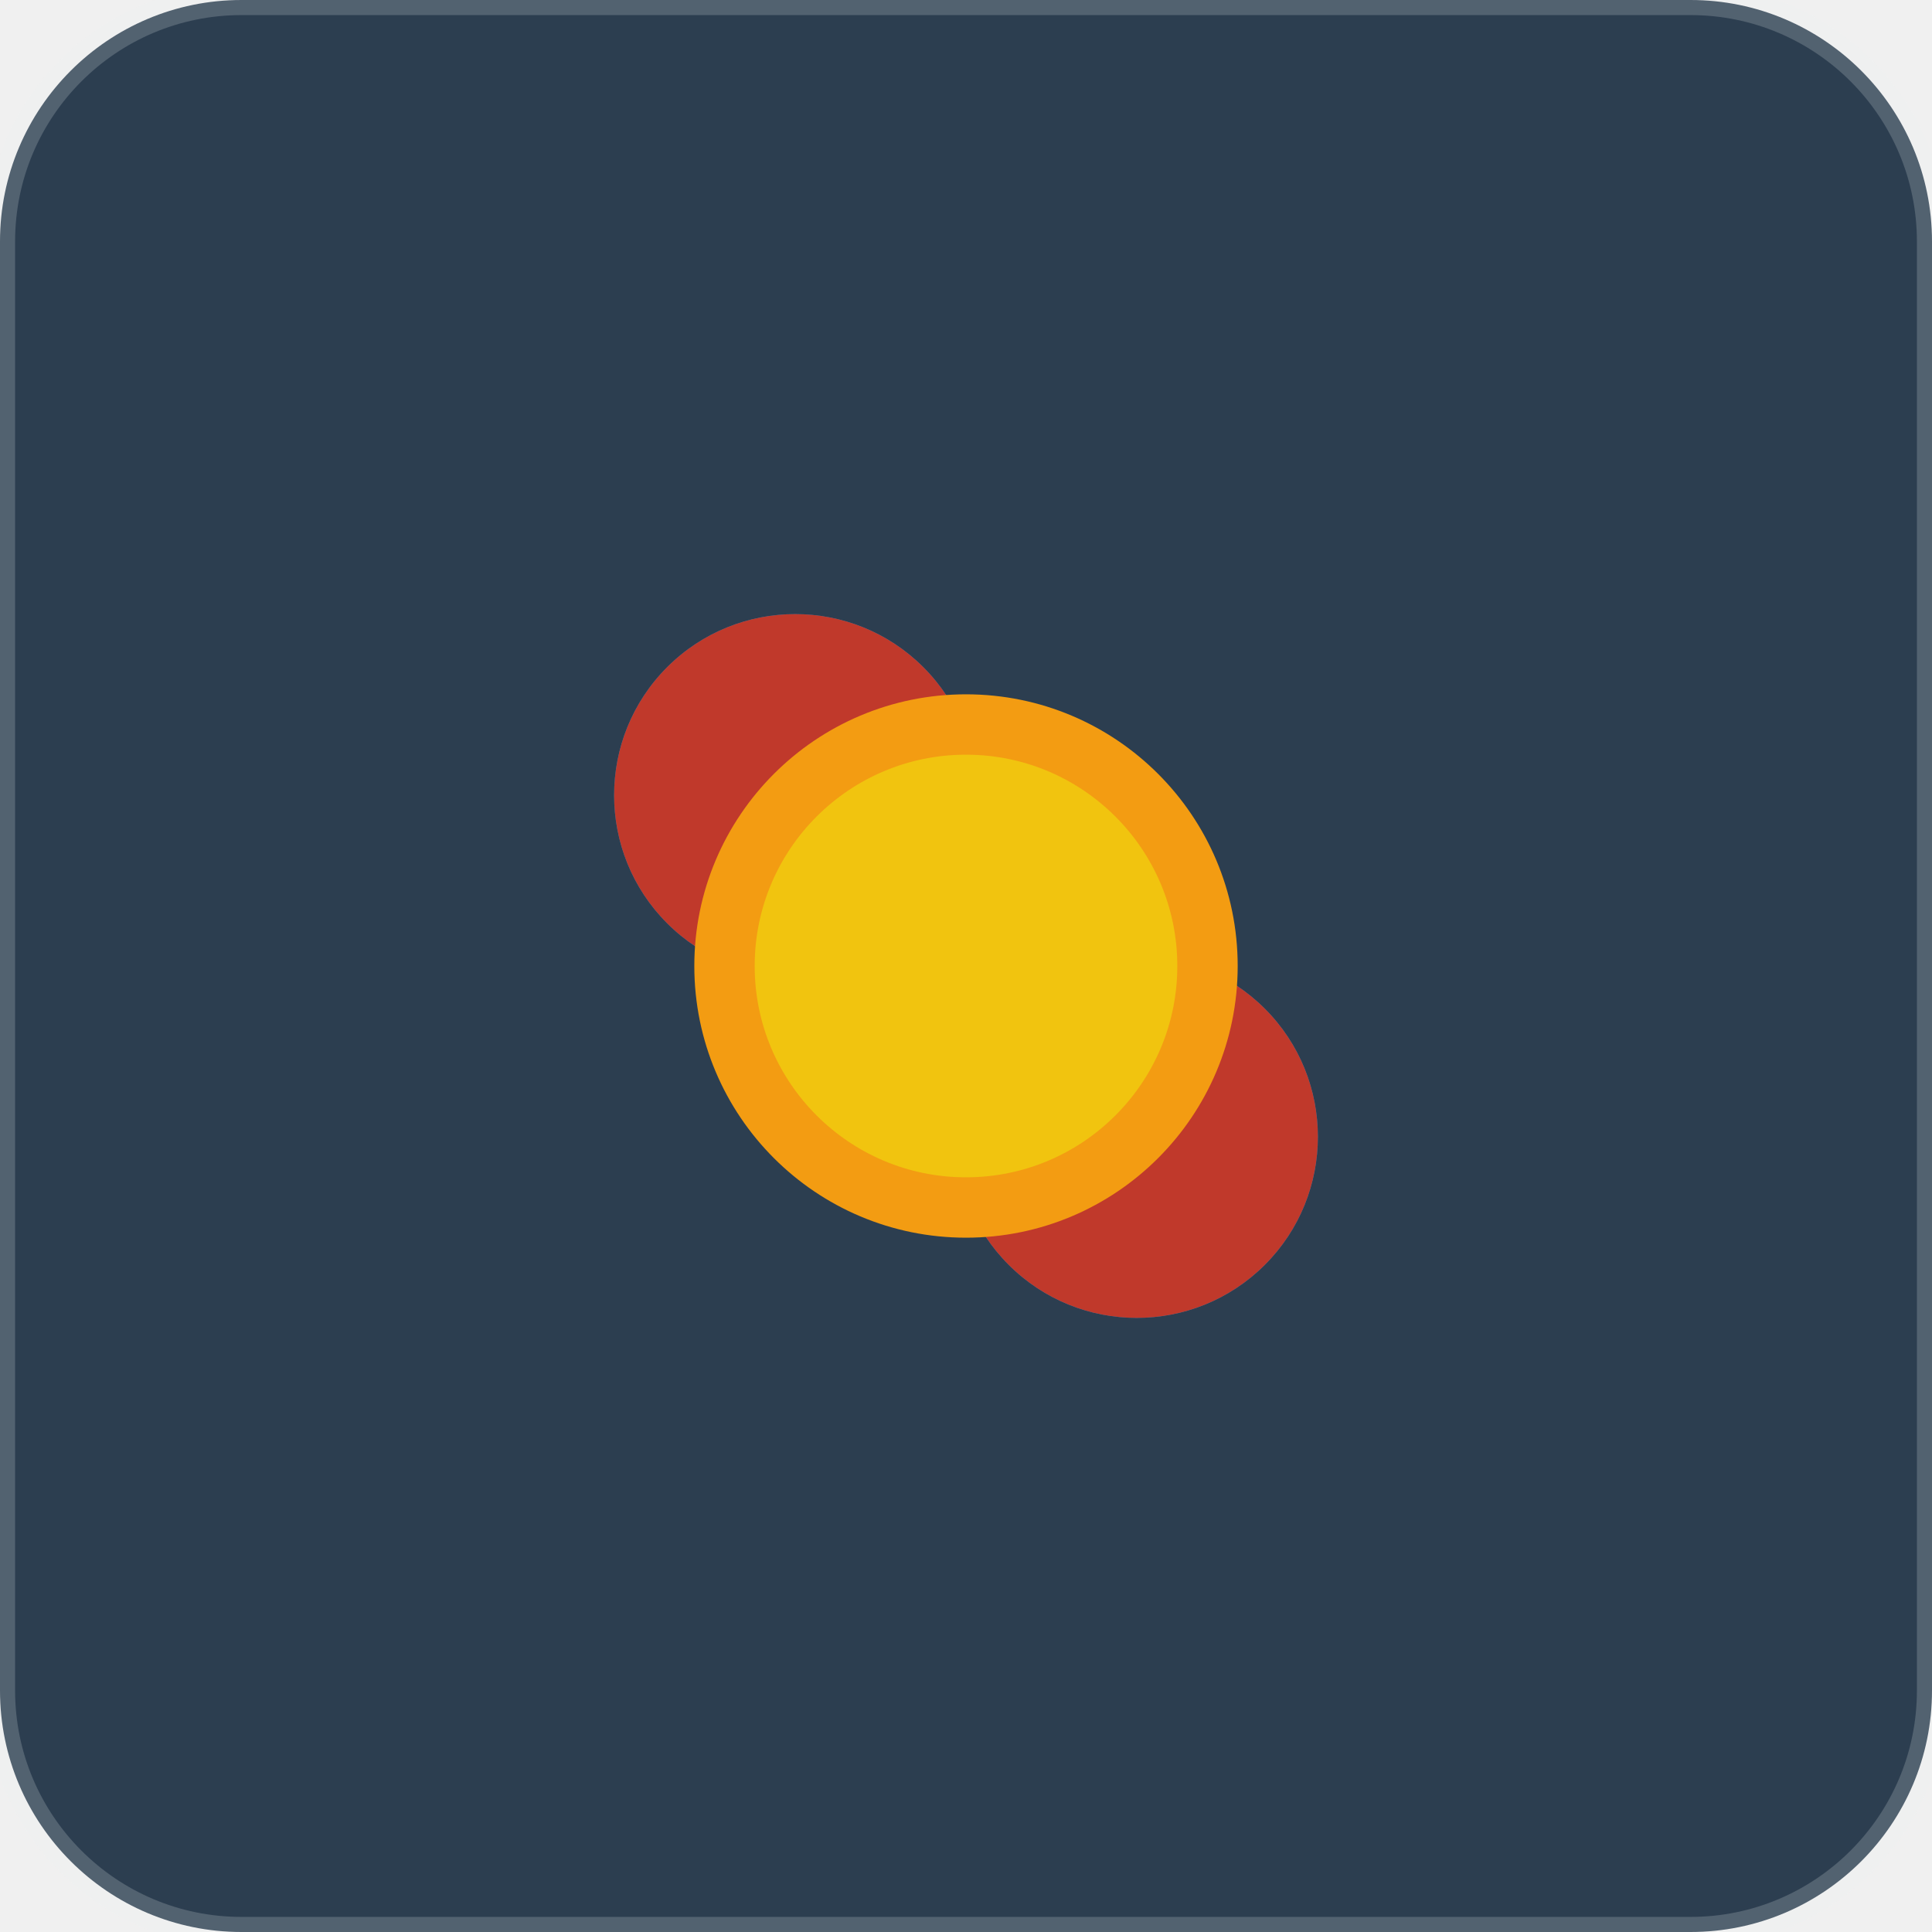
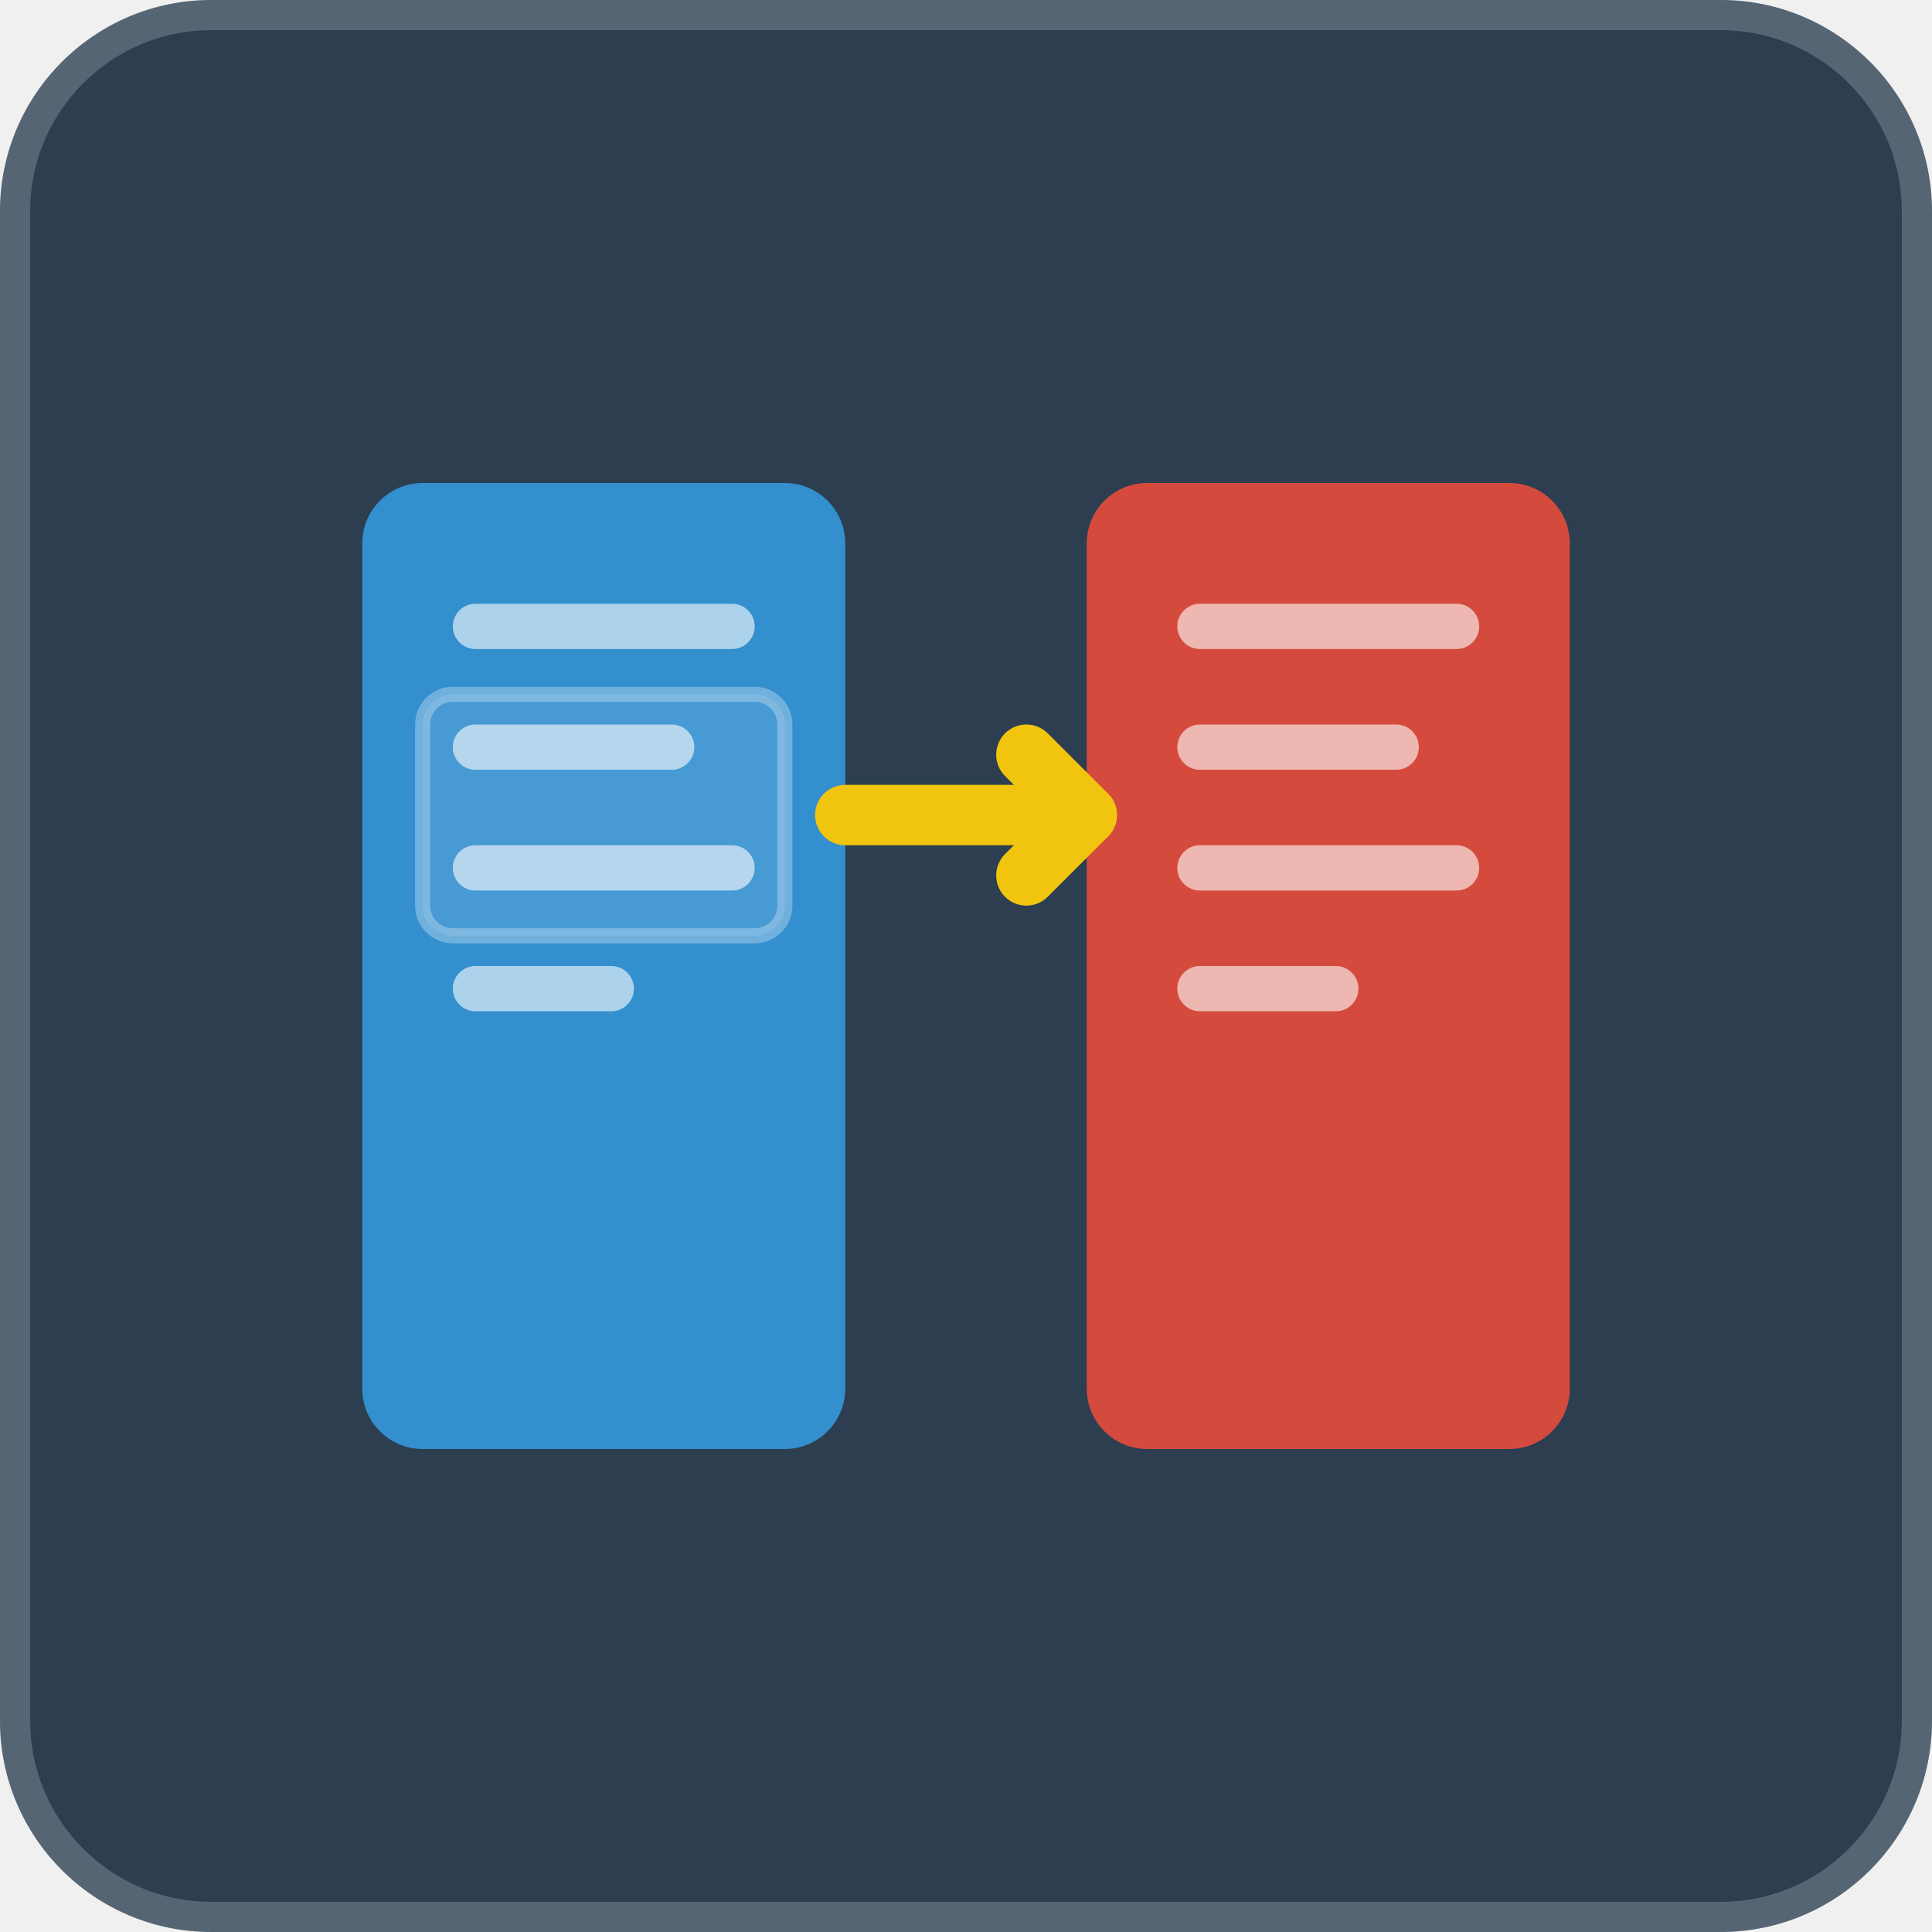
<svg xmlns="http://www.w3.org/2000/svg" width="128" height="128" viewBox="0 0 128 128">
-   <rect width="128" height="128" rx="16" fill="#2c3e50" />
-   <g transform="translate(64, 64) rotate(45) translate(-28, -28)">
-     <rect x="8" y="24" width="40" height="8" rx="4" fill="#3498db" />
-     <circle cx="12" cy="28" r="12" fill="#2980b9" />
-     <circle cx="44" cy="28" r="12" fill="#2980b9" />
+   <rect width="128" height="128" rx="14" fill="#2C3E50" />
+   <rect x="24" y="32" width="32" height="64" rx="4" fill="#3498DB" opacity="0.9" />
+   <g fill="#FFFFFF" opacity="0.6">
+     <rect x="30" y="40" width="20" height="3" rx="1.5" />
+     <rect x="30" y="48" width="16" height="3" rx="1.5" />
+     <rect x="30" y="56" width="20" height="3" rx="1.5" />
+     <rect x="30" y="64" width="12" height="3" rx="1.5" />
  </g>
-   <g transform="translate(64, 64) rotate(-135) translate(-28, -28)">
-     <rect x="8" y="24" width="40" height="8" rx="4" fill="#e74c3c" />
-     <circle cx="12" cy="28" r="12" fill="#c0392b" />
-     <circle cx="44" cy="28" r="12" fill="#c0392b" />
+   <rect x="72" y="32" width="32" height="64" rx="4" fill="#E74C3C" opacity="0.9" />
+   <g fill="#FFFFFF" opacity="0.6">
+     <rect x="78" y="40" width="20" height="3" rx="1.5" />
+     <rect x="78" y="48" width="16" height="3" rx="1.5" />
+     <rect x="78" y="56" width="20" height="3" rx="1.5" />
+     <rect x="78" y="64" width="12" height="3" rx="1.5" />
  </g>
-   <circle cx="64" cy="64" r="16" fill="#f1c40f" stroke="#f39c12" stroke-width="4" />
-   <rect width="128" height="128" rx="16" fill="none" stroke="#ecf0f1" stroke-width="2" opacity="0.2" />
+   <g>
+     <path d="M 56,54                   C 60,54 60,54 64,54                  S 68,54 72,54" fill="none" stroke="#F1C40F" stroke-width="4" stroke-linecap="round" />
+     <path d="M 68,50 L 72,54 L 68,58" fill="none" stroke="#F1C40F" stroke-width="4" stroke-linecap="round" stroke-linejoin="round" />
+   </g>
+   <rect x="28" y="46" width="24" height="16" rx="2" fill="#FFFFFF" fill-opacity="0.1" stroke="#FFFFFF" stroke-width="1" stroke-opacity="0.3" />
+   <rect width="126" height="126" x="1" y="1" rx="13" stroke="#FFFFFF" stroke-width="2" fill="none" stroke-opacity="0.2" />
</svg>
